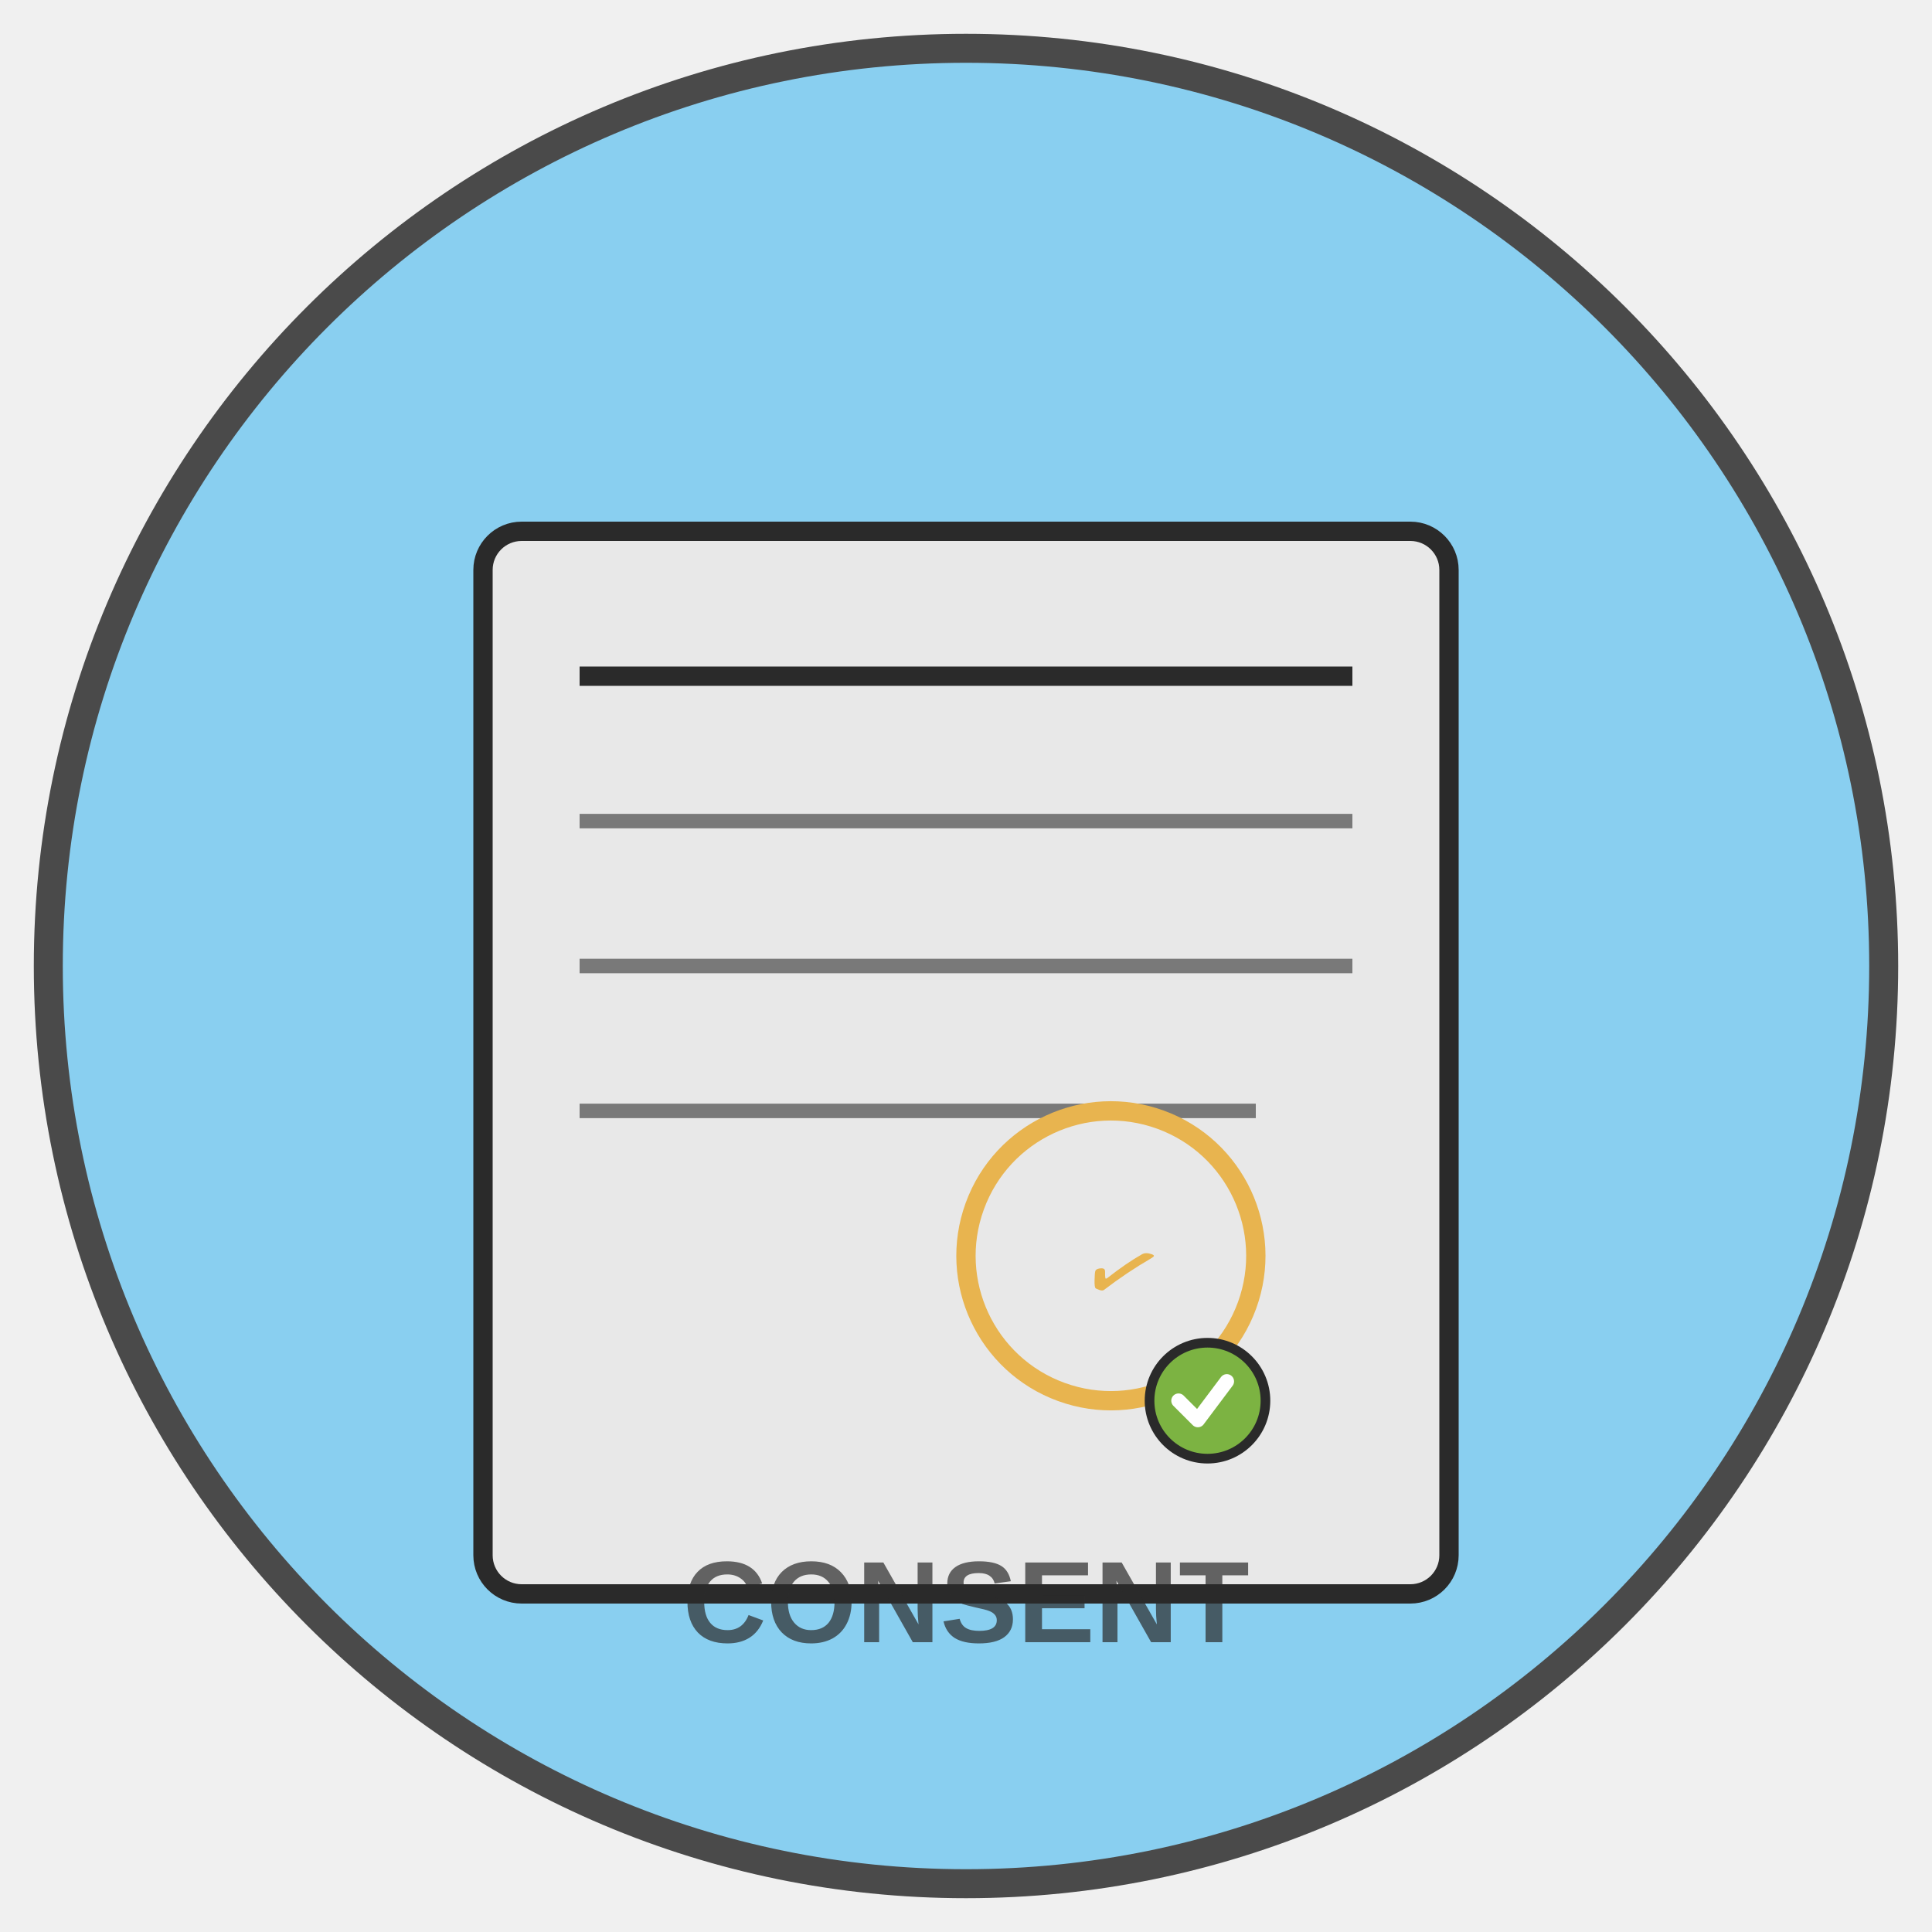
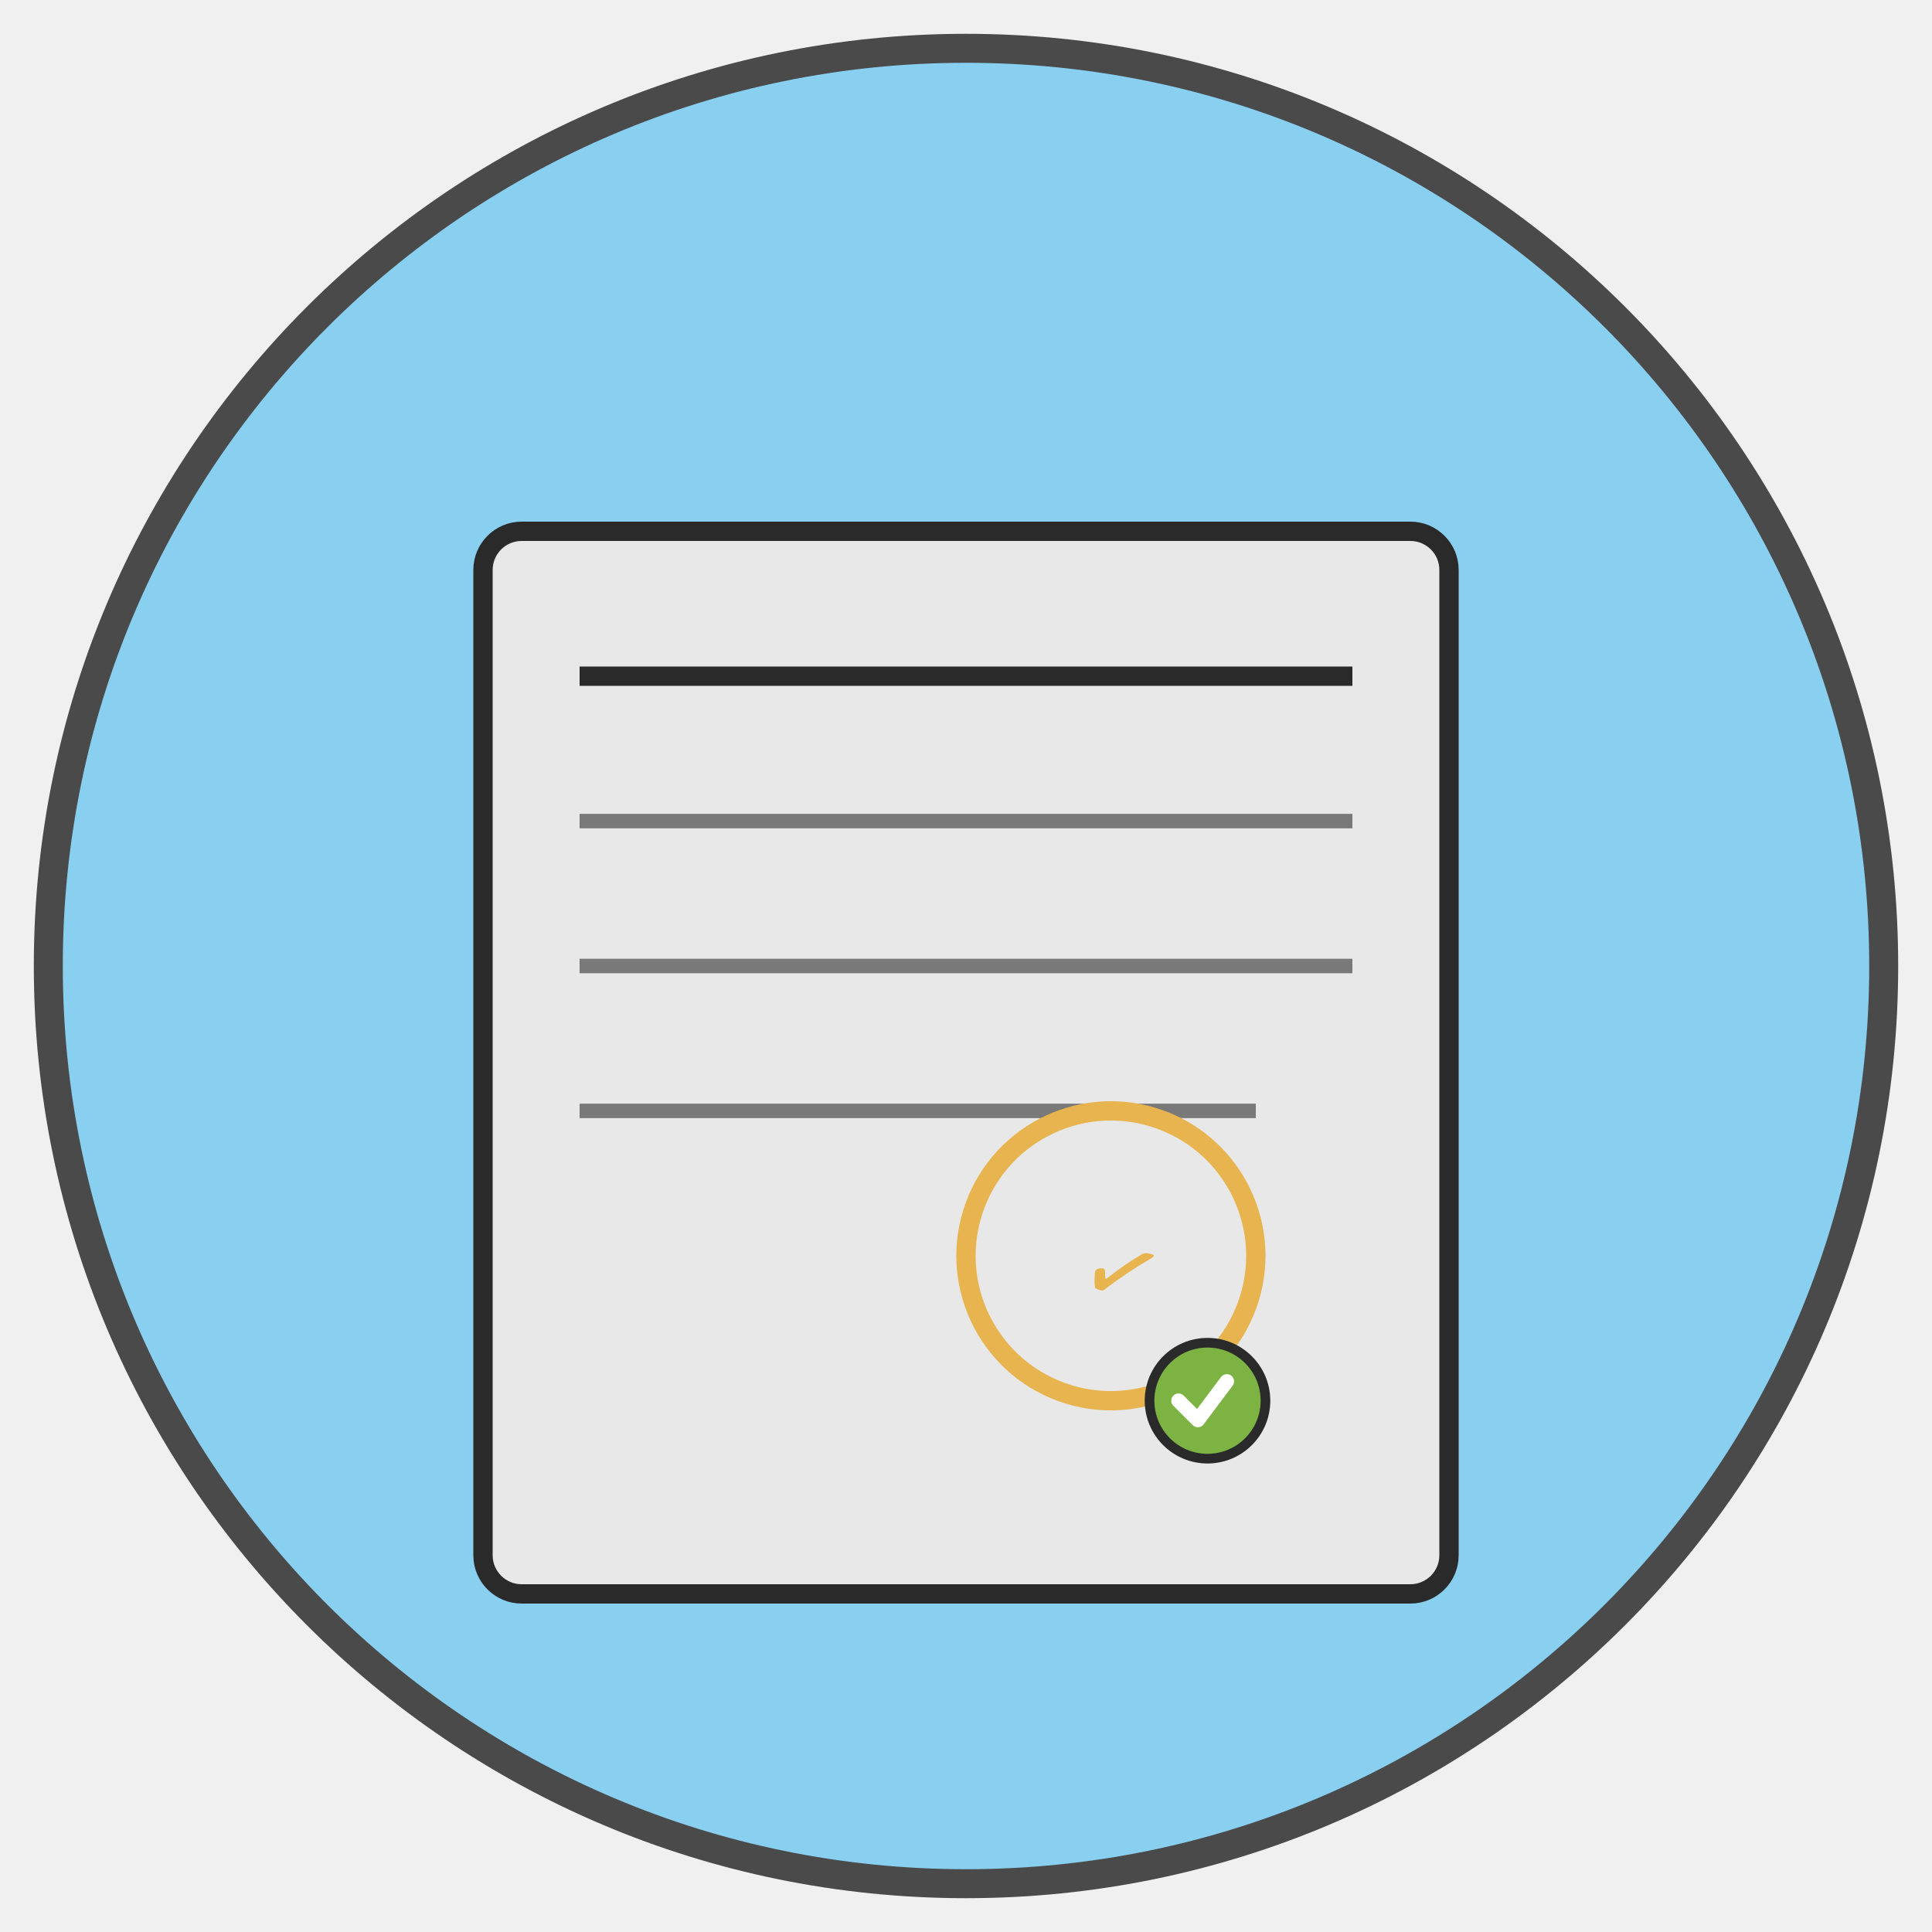
<svg xmlns="http://www.w3.org/2000/svg" viewBox="0 0 200 200">
  <circle cx="100" cy="100" r="95" fill="#89CFF0" stroke="#4A4A4A" stroke-width="3" />
  <rect x="50" y="55" width="100" height="110" rx="4" fill="#E8E8E8" stroke="#2A2A2A" stroke-width="2" />
  <line x1="60" y1="70" x2="140" y2="70" stroke="#2A2A2A" stroke-width="2" />
  <line x1="60" y1="85" x2="140" y2="85" stroke="#4A4A4A" stroke-width="1.5" opacity="0.7" />
  <line x1="60" y1="100" x2="140" y2="100" stroke="#4A4A4A" stroke-width="1.5" opacity="0.7" />
  <line x1="60" y1="115" x2="130" y2="115" stroke="#4A4A4A" stroke-width="1.5" opacity="0.7" />
  <circle cx="115" cy="130" r="15" fill="none" stroke="#E8B44F" stroke-width="2" transform="rotate(20 115 130)" />
  <text x="115" y="135" font-family="Arial, sans-serif" font-size="10" font-weight="bold" fill="#E8B44F" text-anchor="middle" transform="rotate(20 115 135)">✓</text>
  <circle cx="125" cy="145" r="6" fill="#7CB342" stroke="#2A2A2A" stroke-width="1" />
  <path d="M 122 145 L 124 147 L 127 143" fill="none" stroke="#FFFFFF" stroke-width="1.5" stroke-linecap="round" stroke-linejoin="round" />
-   <text x="100" y="170" font-family="Arial, sans-serif" font-size="12" font-weight="bold" fill="#2A2A2A" text-anchor="middle" opacity="0.7">CONSENT</text>
</svg>
